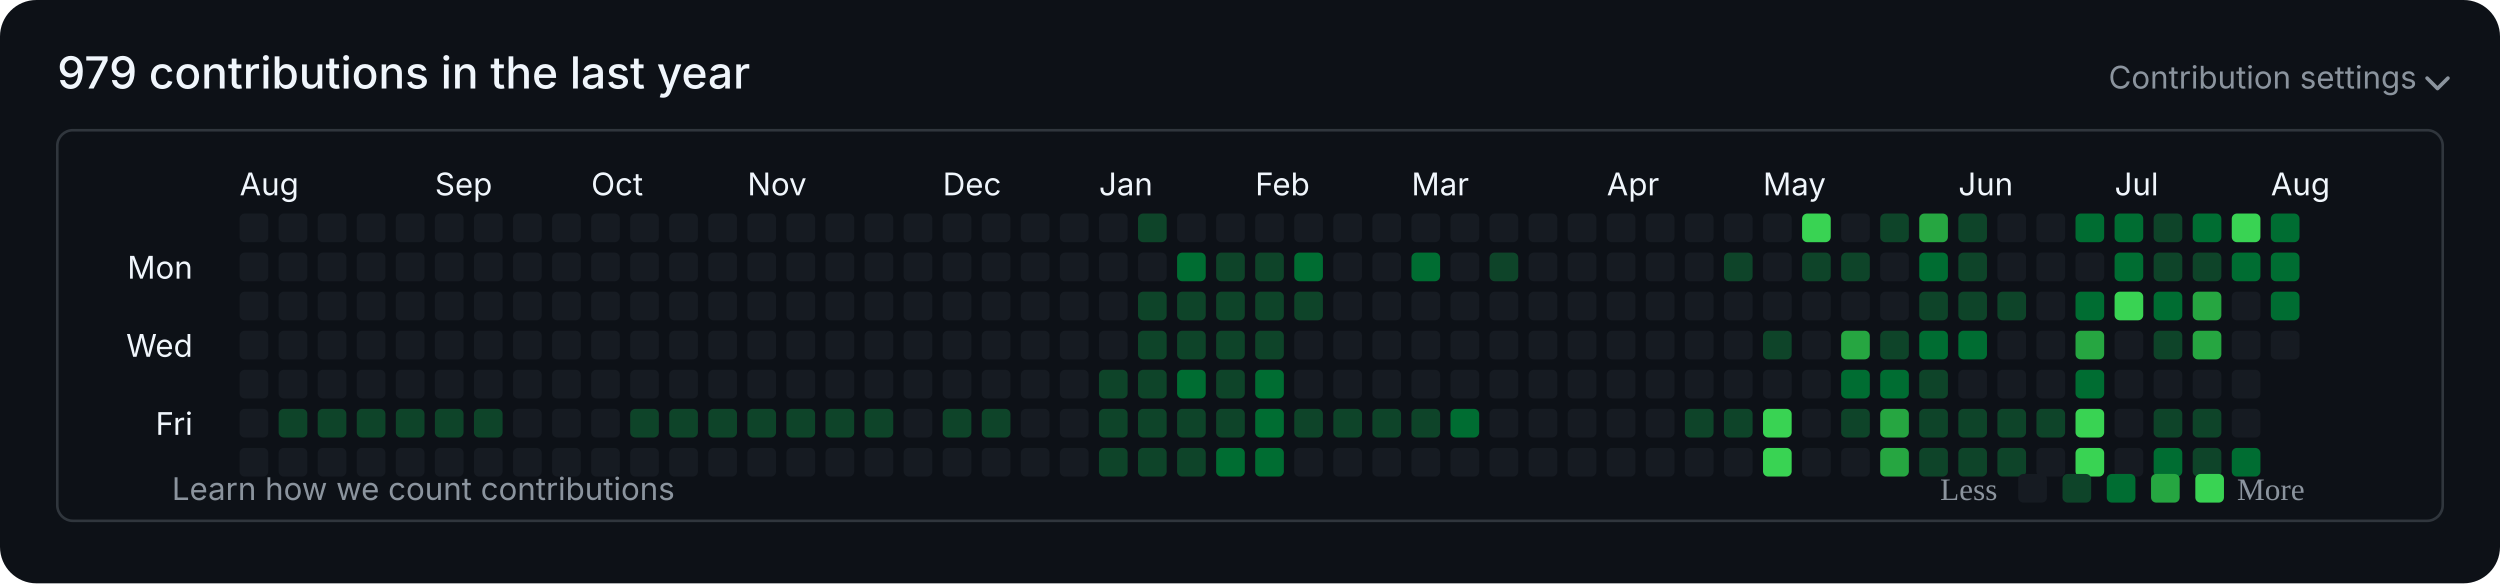
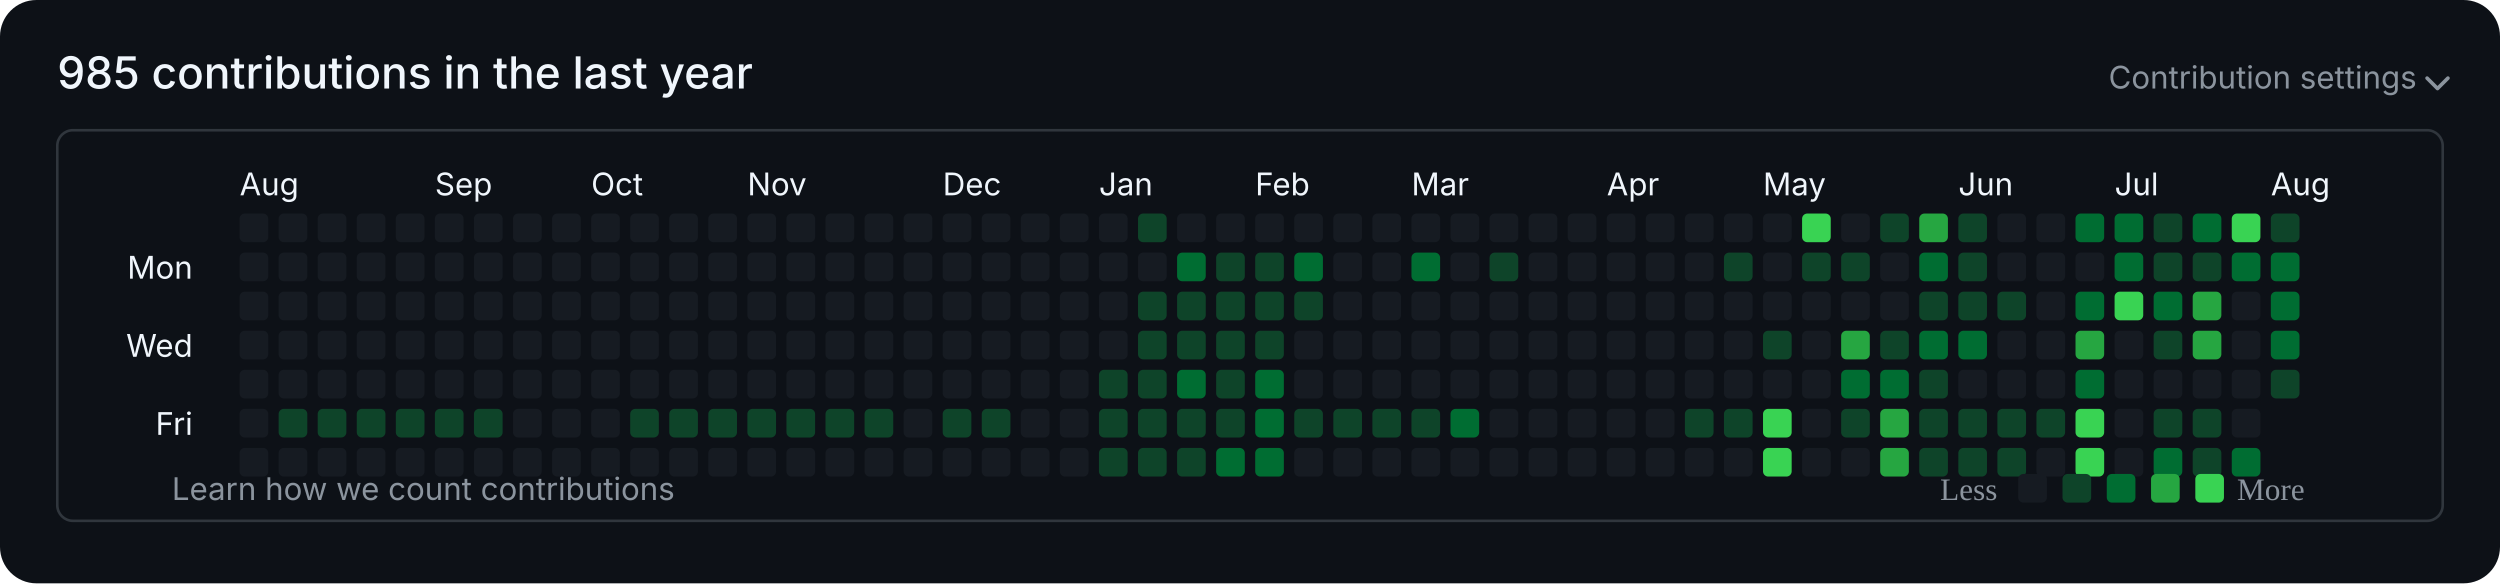
<svg xmlns="http://www.w3.org/2000/svg" width="1200" height="280" viewBox="0 0 960 224" fill="none" role="img" aria-label="AleksZyro GitHub contribution calendar">
  <style>
    .title { font: 500 17px -apple-system, BlinkMacSystemFont, 'Segoe UI', sans-serif; fill: #f0f6fc; }
    .month-label, .weekday-label, .legend, .hint { font: 400 12px -apple-system, BlinkMacSystemFont, 'Segoe UI', sans-serif; fill: #f0f6fc; }
    .hint, .legend-muted { fill: #8b949e; }
    .day-cell { shape-rendering: geometricPrecision; }
  </style>
  <rect width="960" height="224" rx="14" fill="#0d1117" />
-   <text x="22" y="34" class="title">979 contributions in the last year</text>
+   <text x="22" y="34" class="title">985 contributions in the last year</text>
  <text x="928" y="34" class="hint" text-anchor="end">Contribution settings</text>
  <path d="M 932 30 l 4 4 l 4 -4" stroke="#8b949e" stroke-width="1.4" fill="none" stroke-linecap="round" stroke-linejoin="round" />
  <rect x="22" y="50" width="916" height="150" rx="6" fill="none" stroke="#30363d" />
  <text x="92" y="75" class="month-label">Aug</text>
  <text x="167" y="75" class="month-label">Sep</text>
  <text x="227" y="75" class="month-label">Oct</text>
  <text x="287" y="75" class="month-label">Nov</text>
  <text x="362" y="75" class="month-label">Dec</text>
  <text x="422" y="75" class="month-label">Jan</text>
  <text x="482" y="75" class="month-label">Feb</text>
  <text x="542" y="75" class="month-label">Mar</text>
  <text x="617" y="75" class="month-label">Apr</text>
  <text x="677" y="75" class="month-label">May</text>
  <text x="752" y="75" class="month-label">Jun</text>
  <text x="812" y="75" class="month-label">Jul</text>
  <text x="872" y="75" class="month-label">Aug</text>
  <text x="74" y="107" class="weekday-label" text-anchor="end">Mon</text>
  <text x="74" y="137" class="weekday-label" text-anchor="end">Wed</text>
  <text x="74" y="167" class="weekday-label" text-anchor="end">Fri</text>
  <rect class="day-cell" x="92" y="82" width="11" height="11" rx="2" fill="#161b22" />
  <rect class="day-cell" x="92" y="97" width="11" height="11" rx="2" fill="#161b22" />
  <rect class="day-cell" x="92" y="112" width="11" height="11" rx="2" fill="#161b22" />
  <rect class="day-cell" x="92" y="127" width="11" height="11" rx="2" fill="#161b22" />
  <rect class="day-cell" x="92" y="142" width="11" height="11" rx="2" fill="#161b22" />
  <rect class="day-cell" x="92" y="157" width="11" height="11" rx="2" fill="#161b22" />
  <rect class="day-cell" x="92" y="172" width="11" height="11" rx="2" fill="#161b22" />
  <rect class="day-cell" x="107" y="82" width="11" height="11" rx="2" fill="#161b22" />
  <rect class="day-cell" x="107" y="97" width="11" height="11" rx="2" fill="#161b22" />
  <rect class="day-cell" x="107" y="112" width="11" height="11" rx="2" fill="#161b22" />
  <rect class="day-cell" x="107" y="127" width="11" height="11" rx="2" fill="#161b22" />
  <rect class="day-cell" x="107" y="142" width="11" height="11" rx="2" fill="#161b22" />
  <rect class="day-cell" x="107" y="157" width="11" height="11" rx="2" fill="#0e4429" />
  <rect class="day-cell" x="107" y="172" width="11" height="11" rx="2" fill="#161b22" />
  <rect class="day-cell" x="122" y="82" width="11" height="11" rx="2" fill="#161b22" />
  <rect class="day-cell" x="122" y="97" width="11" height="11" rx="2" fill="#161b22" />
  <rect class="day-cell" x="122" y="112" width="11" height="11" rx="2" fill="#161b22" />
  <rect class="day-cell" x="122" y="127" width="11" height="11" rx="2" fill="#161b22" />
  <rect class="day-cell" x="122" y="142" width="11" height="11" rx="2" fill="#161b22" />
  <rect class="day-cell" x="122" y="157" width="11" height="11" rx="2" fill="#0e4429" />
  <rect class="day-cell" x="122" y="172" width="11" height="11" rx="2" fill="#161b22" />
  <rect class="day-cell" x="137" y="82" width="11" height="11" rx="2" fill="#161b22" />
  <rect class="day-cell" x="137" y="97" width="11" height="11" rx="2" fill="#161b22" />
  <rect class="day-cell" x="137" y="112" width="11" height="11" rx="2" fill="#161b22" />
  <rect class="day-cell" x="137" y="127" width="11" height="11" rx="2" fill="#161b22" />
  <rect class="day-cell" x="137" y="142" width="11" height="11" rx="2" fill="#161b22" />
  <rect class="day-cell" x="137" y="157" width="11" height="11" rx="2" fill="#0e4429" />
  <rect class="day-cell" x="137" y="172" width="11" height="11" rx="2" fill="#161b22" />
  <rect class="day-cell" x="152" y="82" width="11" height="11" rx="2" fill="#161b22" />
  <rect class="day-cell" x="152" y="97" width="11" height="11" rx="2" fill="#161b22" />
  <rect class="day-cell" x="152" y="112" width="11" height="11" rx="2" fill="#161b22" />
  <rect class="day-cell" x="152" y="127" width="11" height="11" rx="2" fill="#161b22" />
  <rect class="day-cell" x="152" y="142" width="11" height="11" rx="2" fill="#161b22" />
  <rect class="day-cell" x="152" y="157" width="11" height="11" rx="2" fill="#0e4429" />
  <rect class="day-cell" x="152" y="172" width="11" height="11" rx="2" fill="#161b22" />
  <rect class="day-cell" x="167" y="82" width="11" height="11" rx="2" fill="#161b22" />
  <rect class="day-cell" x="167" y="97" width="11" height="11" rx="2" fill="#161b22" />
  <rect class="day-cell" x="167" y="112" width="11" height="11" rx="2" fill="#161b22" />
  <rect class="day-cell" x="167" y="127" width="11" height="11" rx="2" fill="#161b22" />
  <rect class="day-cell" x="167" y="142" width="11" height="11" rx="2" fill="#161b22" />
  <rect class="day-cell" x="167" y="157" width="11" height="11" rx="2" fill="#0e4429" />
  <rect class="day-cell" x="167" y="172" width="11" height="11" rx="2" fill="#161b22" />
  <rect class="day-cell" x="182" y="82" width="11" height="11" rx="2" fill="#161b22" />
  <rect class="day-cell" x="182" y="97" width="11" height="11" rx="2" fill="#161b22" />
  <rect class="day-cell" x="182" y="112" width="11" height="11" rx="2" fill="#161b22" />
  <rect class="day-cell" x="182" y="127" width="11" height="11" rx="2" fill="#161b22" />
  <rect class="day-cell" x="182" y="142" width="11" height="11" rx="2" fill="#161b22" />
  <rect class="day-cell" x="182" y="157" width="11" height="11" rx="2" fill="#0e4429" />
  <rect class="day-cell" x="182" y="172" width="11" height="11" rx="2" fill="#161b22" />
  <rect class="day-cell" x="197" y="82" width="11" height="11" rx="2" fill="#161b22" />
  <rect class="day-cell" x="197" y="97" width="11" height="11" rx="2" fill="#161b22" />
  <rect class="day-cell" x="197" y="112" width="11" height="11" rx="2" fill="#161b22" />
  <rect class="day-cell" x="197" y="127" width="11" height="11" rx="2" fill="#161b22" />
  <rect class="day-cell" x="197" y="142" width="11" height="11" rx="2" fill="#161b22" />
  <rect class="day-cell" x="197" y="157" width="11" height="11" rx="2" fill="#161b22" />
  <rect class="day-cell" x="197" y="172" width="11" height="11" rx="2" fill="#161b22" />
  <rect class="day-cell" x="212" y="82" width="11" height="11" rx="2" fill="#161b22" />
  <rect class="day-cell" x="212" y="97" width="11" height="11" rx="2" fill="#161b22" />
  <rect class="day-cell" x="212" y="112" width="11" height="11" rx="2" fill="#161b22" />
  <rect class="day-cell" x="212" y="127" width="11" height="11" rx="2" fill="#161b22" />
  <rect class="day-cell" x="212" y="142" width="11" height="11" rx="2" fill="#161b22" />
  <rect class="day-cell" x="212" y="157" width="11" height="11" rx="2" fill="#161b22" />
  <rect class="day-cell" x="212" y="172" width="11" height="11" rx="2" fill="#161b22" />
  <rect class="day-cell" x="227" y="82" width="11" height="11" rx="2" fill="#161b22" />
  <rect class="day-cell" x="227" y="97" width="11" height="11" rx="2" fill="#161b22" />
  <rect class="day-cell" x="227" y="112" width="11" height="11" rx="2" fill="#161b22" />
  <rect class="day-cell" x="227" y="127" width="11" height="11" rx="2" fill="#161b22" />
  <rect class="day-cell" x="227" y="142" width="11" height="11" rx="2" fill="#161b22" />
  <rect class="day-cell" x="227" y="157" width="11" height="11" rx="2" fill="#161b22" />
  <rect class="day-cell" x="227" y="172" width="11" height="11" rx="2" fill="#161b22" />
  <rect class="day-cell" x="242" y="82" width="11" height="11" rx="2" fill="#161b22" />
  <rect class="day-cell" x="242" y="97" width="11" height="11" rx="2" fill="#161b22" />
  <rect class="day-cell" x="242" y="112" width="11" height="11" rx="2" fill="#161b22" />
  <rect class="day-cell" x="242" y="127" width="11" height="11" rx="2" fill="#161b22" />
  <rect class="day-cell" x="242" y="142" width="11" height="11" rx="2" fill="#161b22" />
  <rect class="day-cell" x="242" y="157" width="11" height="11" rx="2" fill="#0e4429" />
  <rect class="day-cell" x="242" y="172" width="11" height="11" rx="2" fill="#161b22" />
  <rect class="day-cell" x="257" y="82" width="11" height="11" rx="2" fill="#161b22" />
  <rect class="day-cell" x="257" y="97" width="11" height="11" rx="2" fill="#161b22" />
  <rect class="day-cell" x="257" y="112" width="11" height="11" rx="2" fill="#161b22" />
  <rect class="day-cell" x="257" y="127" width="11" height="11" rx="2" fill="#161b22" />
  <rect class="day-cell" x="257" y="142" width="11" height="11" rx="2" fill="#161b22" />
  <rect class="day-cell" x="257" y="157" width="11" height="11" rx="2" fill="#0e4429" />
  <rect class="day-cell" x="257" y="172" width="11" height="11" rx="2" fill="#161b22" />
  <rect class="day-cell" x="272" y="82" width="11" height="11" rx="2" fill="#161b22" />
  <rect class="day-cell" x="272" y="97" width="11" height="11" rx="2" fill="#161b22" />
  <rect class="day-cell" x="272" y="112" width="11" height="11" rx="2" fill="#161b22" />
  <rect class="day-cell" x="272" y="127" width="11" height="11" rx="2" fill="#161b22" />
  <rect class="day-cell" x="272" y="142" width="11" height="11" rx="2" fill="#161b22" />
  <rect class="day-cell" x="272" y="157" width="11" height="11" rx="2" fill="#0e4429" />
  <rect class="day-cell" x="272" y="172" width="11" height="11" rx="2" fill="#161b22" />
  <rect class="day-cell" x="287" y="82" width="11" height="11" rx="2" fill="#161b22" />
  <rect class="day-cell" x="287" y="97" width="11" height="11" rx="2" fill="#161b22" />
  <rect class="day-cell" x="287" y="112" width="11" height="11" rx="2" fill="#161b22" />
  <rect class="day-cell" x="287" y="127" width="11" height="11" rx="2" fill="#161b22" />
  <rect class="day-cell" x="287" y="142" width="11" height="11" rx="2" fill="#161b22" />
  <rect class="day-cell" x="287" y="157" width="11" height="11" rx="2" fill="#0e4429" />
  <rect class="day-cell" x="287" y="172" width="11" height="11" rx="2" fill="#161b22" />
  <rect class="day-cell" x="302" y="82" width="11" height="11" rx="2" fill="#161b22" />
  <rect class="day-cell" x="302" y="97" width="11" height="11" rx="2" fill="#161b22" />
  <rect class="day-cell" x="302" y="112" width="11" height="11" rx="2" fill="#161b22" />
  <rect class="day-cell" x="302" y="127" width="11" height="11" rx="2" fill="#161b22" />
  <rect class="day-cell" x="302" y="142" width="11" height="11" rx="2" fill="#161b22" />
  <rect class="day-cell" x="302" y="157" width="11" height="11" rx="2" fill="#0e4429" />
  <rect class="day-cell" x="302" y="172" width="11" height="11" rx="2" fill="#161b22" />
  <rect class="day-cell" x="317" y="82" width="11" height="11" rx="2" fill="#161b22" />
  <rect class="day-cell" x="317" y="97" width="11" height="11" rx="2" fill="#161b22" />
  <rect class="day-cell" x="317" y="112" width="11" height="11" rx="2" fill="#161b22" />
  <rect class="day-cell" x="317" y="127" width="11" height="11" rx="2" fill="#161b22" />
  <rect class="day-cell" x="317" y="142" width="11" height="11" rx="2" fill="#161b22" />
  <rect class="day-cell" x="317" y="157" width="11" height="11" rx="2" fill="#0e4429" />
  <rect class="day-cell" x="317" y="172" width="11" height="11" rx="2" fill="#161b22" />
  <rect class="day-cell" x="332" y="82" width="11" height="11" rx="2" fill="#161b22" />
  <rect class="day-cell" x="332" y="97" width="11" height="11" rx="2" fill="#161b22" />
  <rect class="day-cell" x="332" y="112" width="11" height="11" rx="2" fill="#161b22" />
  <rect class="day-cell" x="332" y="127" width="11" height="11" rx="2" fill="#161b22" />
  <rect class="day-cell" x="332" y="142" width="11" height="11" rx="2" fill="#161b22" />
  <rect class="day-cell" x="332" y="157" width="11" height="11" rx="2" fill="#0e4429" />
  <rect class="day-cell" x="332" y="172" width="11" height="11" rx="2" fill="#161b22" />
  <rect class="day-cell" x="347" y="82" width="11" height="11" rx="2" fill="#161b22" />
  <rect class="day-cell" x="347" y="97" width="11" height="11" rx="2" fill="#161b22" />
  <rect class="day-cell" x="347" y="112" width="11" height="11" rx="2" fill="#161b22" />
  <rect class="day-cell" x="347" y="127" width="11" height="11" rx="2" fill="#161b22" />
  <rect class="day-cell" x="347" y="142" width="11" height="11" rx="2" fill="#161b22" />
  <rect class="day-cell" x="347" y="157" width="11" height="11" rx="2" fill="#161b22" />
  <rect class="day-cell" x="347" y="172" width="11" height="11" rx="2" fill="#161b22" />
  <rect class="day-cell" x="362" y="82" width="11" height="11" rx="2" fill="#161b22" />
  <rect class="day-cell" x="362" y="97" width="11" height="11" rx="2" fill="#161b22" />
  <rect class="day-cell" x="362" y="112" width="11" height="11" rx="2" fill="#161b22" />
  <rect class="day-cell" x="362" y="127" width="11" height="11" rx="2" fill="#161b22" />
  <rect class="day-cell" x="362" y="142" width="11" height="11" rx="2" fill="#161b22" />
  <rect class="day-cell" x="362" y="157" width="11" height="11" rx="2" fill="#0e4429" />
  <rect class="day-cell" x="362" y="172" width="11" height="11" rx="2" fill="#161b22" />
  <rect class="day-cell" x="377" y="82" width="11" height="11" rx="2" fill="#161b22" />
  <rect class="day-cell" x="377" y="97" width="11" height="11" rx="2" fill="#161b22" />
  <rect class="day-cell" x="377" y="112" width="11" height="11" rx="2" fill="#161b22" />
  <rect class="day-cell" x="377" y="127" width="11" height="11" rx="2" fill="#161b22" />
  <rect class="day-cell" x="377" y="142" width="11" height="11" rx="2" fill="#161b22" />
  <rect class="day-cell" x="377" y="157" width="11" height="11" rx="2" fill="#0e4429" />
  <rect class="day-cell" x="377" y="172" width="11" height="11" rx="2" fill="#161b22" />
  <rect class="day-cell" x="392" y="82" width="11" height="11" rx="2" fill="#161b22" />
  <rect class="day-cell" x="392" y="97" width="11" height="11" rx="2" fill="#161b22" />
  <rect class="day-cell" x="392" y="112" width="11" height="11" rx="2" fill="#161b22" />
  <rect class="day-cell" x="392" y="127" width="11" height="11" rx="2" fill="#161b22" />
  <rect class="day-cell" x="392" y="142" width="11" height="11" rx="2" fill="#161b22" />
  <rect class="day-cell" x="392" y="157" width="11" height="11" rx="2" fill="#161b22" />
  <rect class="day-cell" x="392" y="172" width="11" height="11" rx="2" fill="#161b22" />
  <rect class="day-cell" x="407" y="82" width="11" height="11" rx="2" fill="#161b22" />
  <rect class="day-cell" x="407" y="97" width="11" height="11" rx="2" fill="#161b22" />
  <rect class="day-cell" x="407" y="112" width="11" height="11" rx="2" fill="#161b22" />
  <rect class="day-cell" x="407" y="127" width="11" height="11" rx="2" fill="#161b22" />
  <rect class="day-cell" x="407" y="142" width="11" height="11" rx="2" fill="#161b22" />
  <rect class="day-cell" x="407" y="157" width="11" height="11" rx="2" fill="#161b22" />
  <rect class="day-cell" x="407" y="172" width="11" height="11" rx="2" fill="#161b22" />
  <rect class="day-cell" x="422" y="82" width="11" height="11" rx="2" fill="#161b22" />
  <rect class="day-cell" x="422" y="97" width="11" height="11" rx="2" fill="#161b22" />
  <rect class="day-cell" x="422" y="112" width="11" height="11" rx="2" fill="#161b22" />
  <rect class="day-cell" x="422" y="127" width="11" height="11" rx="2" fill="#161b22" />
  <rect class="day-cell" x="422" y="142" width="11" height="11" rx="2" fill="#0e4429" />
  <rect class="day-cell" x="422" y="157" width="11" height="11" rx="2" fill="#0e4429" />
  <rect class="day-cell" x="422" y="172" width="11" height="11" rx="2" fill="#0e4429" />
  <rect class="day-cell" x="437" y="82" width="11" height="11" rx="2" fill="#0e4429" />
  <rect class="day-cell" x="437" y="97" width="11" height="11" rx="2" fill="#161b22" />
  <rect class="day-cell" x="437" y="112" width="11" height="11" rx="2" fill="#0e4429" />
  <rect class="day-cell" x="437" y="127" width="11" height="11" rx="2" fill="#0e4429" />
  <rect class="day-cell" x="437" y="142" width="11" height="11" rx="2" fill="#0e4429" />
  <rect class="day-cell" x="437" y="157" width="11" height="11" rx="2" fill="#0e4429" />
  <rect class="day-cell" x="437" y="172" width="11" height="11" rx="2" fill="#0e4429" />
  <rect class="day-cell" x="452" y="82" width="11" height="11" rx="2" fill="#161b22" />
  <rect class="day-cell" x="452" y="97" width="11" height="11" rx="2" fill="#006d32" />
  <rect class="day-cell" x="452" y="112" width="11" height="11" rx="2" fill="#0e4429" />
  <rect class="day-cell" x="452" y="127" width="11" height="11" rx="2" fill="#0e4429" />
  <rect class="day-cell" x="452" y="142" width="11" height="11" rx="2" fill="#006d32" />
  <rect class="day-cell" x="452" y="157" width="11" height="11" rx="2" fill="#0e4429" />
  <rect class="day-cell" x="452" y="172" width="11" height="11" rx="2" fill="#0e4429" />
  <rect class="day-cell" x="467" y="82" width="11" height="11" rx="2" fill="#161b22" />
  <rect class="day-cell" x="467" y="97" width="11" height="11" rx="2" fill="#0e4429" />
  <rect class="day-cell" x="467" y="112" width="11" height="11" rx="2" fill="#0e4429" />
  <rect class="day-cell" x="467" y="127" width="11" height="11" rx="2" fill="#0e4429" />
  <rect class="day-cell" x="467" y="142" width="11" height="11" rx="2" fill="#0e4429" />
  <rect class="day-cell" x="467" y="157" width="11" height="11" rx="2" fill="#0e4429" />
  <rect class="day-cell" x="467" y="172" width="11" height="11" rx="2" fill="#006d32" />
  <rect class="day-cell" x="482" y="82" width="11" height="11" rx="2" fill="#161b22" />
  <rect class="day-cell" x="482" y="97" width="11" height="11" rx="2" fill="#0e4429" />
  <rect class="day-cell" x="482" y="112" width="11" height="11" rx="2" fill="#0e4429" />
  <rect class="day-cell" x="482" y="127" width="11" height="11" rx="2" fill="#0e4429" />
  <rect class="day-cell" x="482" y="142" width="11" height="11" rx="2" fill="#006d32" />
  <rect class="day-cell" x="482" y="157" width="11" height="11" rx="2" fill="#006d32" />
  <rect class="day-cell" x="482" y="172" width="11" height="11" rx="2" fill="#006d32" />
  <rect class="day-cell" x="497" y="82" width="11" height="11" rx="2" fill="#161b22" />
  <rect class="day-cell" x="497" y="97" width="11" height="11" rx="2" fill="#006d32" />
  <rect class="day-cell" x="497" y="112" width="11" height="11" rx="2" fill="#0e4429" />
  <rect class="day-cell" x="497" y="127" width="11" height="11" rx="2" fill="#161b22" />
  <rect class="day-cell" x="497" y="142" width="11" height="11" rx="2" fill="#161b22" />
  <rect class="day-cell" x="497" y="157" width="11" height="11" rx="2" fill="#0e4429" />
  <rect class="day-cell" x="497" y="172" width="11" height="11" rx="2" fill="#161b22" />
  <rect class="day-cell" x="512" y="82" width="11" height="11" rx="2" fill="#161b22" />
  <rect class="day-cell" x="512" y="97" width="11" height="11" rx="2" fill="#161b22" />
  <rect class="day-cell" x="512" y="112" width="11" height="11" rx="2" fill="#161b22" />
  <rect class="day-cell" x="512" y="127" width="11" height="11" rx="2" fill="#161b22" />
  <rect class="day-cell" x="512" y="142" width="11" height="11" rx="2" fill="#161b22" />
  <rect class="day-cell" x="512" y="157" width="11" height="11" rx="2" fill="#0e4429" />
  <rect class="day-cell" x="512" y="172" width="11" height="11" rx="2" fill="#161b22" />
  <rect class="day-cell" x="527" y="82" width="11" height="11" rx="2" fill="#161b22" />
  <rect class="day-cell" x="527" y="97" width="11" height="11" rx="2" fill="#161b22" />
  <rect class="day-cell" x="527" y="112" width="11" height="11" rx="2" fill="#161b22" />
  <rect class="day-cell" x="527" y="127" width="11" height="11" rx="2" fill="#161b22" />
  <rect class="day-cell" x="527" y="142" width="11" height="11" rx="2" fill="#161b22" />
  <rect class="day-cell" x="527" y="157" width="11" height="11" rx="2" fill="#0e4429" />
  <rect class="day-cell" x="527" y="172" width="11" height="11" rx="2" fill="#161b22" />
  <rect class="day-cell" x="542" y="82" width="11" height="11" rx="2" fill="#161b22" />
  <rect class="day-cell" x="542" y="97" width="11" height="11" rx="2" fill="#006d32" />
  <rect class="day-cell" x="542" y="112" width="11" height="11" rx="2" fill="#161b22" />
  <rect class="day-cell" x="542" y="127" width="11" height="11" rx="2" fill="#161b22" />
  <rect class="day-cell" x="542" y="142" width="11" height="11" rx="2" fill="#161b22" />
  <rect class="day-cell" x="542" y="157" width="11" height="11" rx="2" fill="#0e4429" />
  <rect class="day-cell" x="542" y="172" width="11" height="11" rx="2" fill="#161b22" />
  <rect class="day-cell" x="557" y="82" width="11" height="11" rx="2" fill="#161b22" />
  <rect class="day-cell" x="557" y="97" width="11" height="11" rx="2" fill="#161b22" />
  <rect class="day-cell" x="557" y="112" width="11" height="11" rx="2" fill="#161b22" />
  <rect class="day-cell" x="557" y="127" width="11" height="11" rx="2" fill="#161b22" />
  <rect class="day-cell" x="557" y="142" width="11" height="11" rx="2" fill="#161b22" />
  <rect class="day-cell" x="557" y="157" width="11" height="11" rx="2" fill="#006d32" />
  <rect class="day-cell" x="557" y="172" width="11" height="11" rx="2" fill="#161b22" />
  <rect class="day-cell" x="572" y="82" width="11" height="11" rx="2" fill="#161b22" />
  <rect class="day-cell" x="572" y="97" width="11" height="11" rx="2" fill="#0e4429" />
  <rect class="day-cell" x="572" y="112" width="11" height="11" rx="2" fill="#161b22" />
  <rect class="day-cell" x="572" y="127" width="11" height="11" rx="2" fill="#161b22" />
  <rect class="day-cell" x="572" y="142" width="11" height="11" rx="2" fill="#161b22" />
  <rect class="day-cell" x="572" y="157" width="11" height="11" rx="2" fill="#161b22" />
  <rect class="day-cell" x="572" y="172" width="11" height="11" rx="2" fill="#161b22" />
  <rect class="day-cell" x="587" y="82" width="11" height="11" rx="2" fill="#161b22" />
  <rect class="day-cell" x="587" y="97" width="11" height="11" rx="2" fill="#161b22" />
  <rect class="day-cell" x="587" y="112" width="11" height="11" rx="2" fill="#161b22" />
  <rect class="day-cell" x="587" y="127" width="11" height="11" rx="2" fill="#161b22" />
  <rect class="day-cell" x="587" y="142" width="11" height="11" rx="2" fill="#161b22" />
  <rect class="day-cell" x="587" y="157" width="11" height="11" rx="2" fill="#161b22" />
  <rect class="day-cell" x="587" y="172" width="11" height="11" rx="2" fill="#161b22" />
  <rect class="day-cell" x="602" y="82" width="11" height="11" rx="2" fill="#161b22" />
  <rect class="day-cell" x="602" y="97" width="11" height="11" rx="2" fill="#161b22" />
  <rect class="day-cell" x="602" y="112" width="11" height="11" rx="2" fill="#161b22" />
  <rect class="day-cell" x="602" y="127" width="11" height="11" rx="2" fill="#161b22" />
  <rect class="day-cell" x="602" y="142" width="11" height="11" rx="2" fill="#161b22" />
  <rect class="day-cell" x="602" y="157" width="11" height="11" rx="2" fill="#161b22" />
  <rect class="day-cell" x="602" y="172" width="11" height="11" rx="2" fill="#161b22" />
  <rect class="day-cell" x="617" y="82" width="11" height="11" rx="2" fill="#161b22" />
  <rect class="day-cell" x="617" y="97" width="11" height="11" rx="2" fill="#161b22" />
  <rect class="day-cell" x="617" y="112" width="11" height="11" rx="2" fill="#161b22" />
  <rect class="day-cell" x="617" y="127" width="11" height="11" rx="2" fill="#161b22" />
  <rect class="day-cell" x="617" y="142" width="11" height="11" rx="2" fill="#161b22" />
  <rect class="day-cell" x="617" y="157" width="11" height="11" rx="2" fill="#161b22" />
  <rect class="day-cell" x="617" y="172" width="11" height="11" rx="2" fill="#161b22" />
  <rect class="day-cell" x="632" y="82" width="11" height="11" rx="2" fill="#161b22" />
  <rect class="day-cell" x="632" y="97" width="11" height="11" rx="2" fill="#161b22" />
  <rect class="day-cell" x="632" y="112" width="11" height="11" rx="2" fill="#161b22" />
  <rect class="day-cell" x="632" y="127" width="11" height="11" rx="2" fill="#161b22" />
  <rect class="day-cell" x="632" y="142" width="11" height="11" rx="2" fill="#161b22" />
  <rect class="day-cell" x="632" y="157" width="11" height="11" rx="2" fill="#161b22" />
  <rect class="day-cell" x="632" y="172" width="11" height="11" rx="2" fill="#161b22" />
  <rect class="day-cell" x="647" y="82" width="11" height="11" rx="2" fill="#161b22" />
  <rect class="day-cell" x="647" y="97" width="11" height="11" rx="2" fill="#161b22" />
  <rect class="day-cell" x="647" y="112" width="11" height="11" rx="2" fill="#161b22" />
  <rect class="day-cell" x="647" y="127" width="11" height="11" rx="2" fill="#161b22" />
  <rect class="day-cell" x="647" y="142" width="11" height="11" rx="2" fill="#161b22" />
  <rect class="day-cell" x="647" y="157" width="11" height="11" rx="2" fill="#0e4429" />
  <rect class="day-cell" x="647" y="172" width="11" height="11" rx="2" fill="#161b22" />
  <rect class="day-cell" x="662" y="82" width="11" height="11" rx="2" fill="#161b22" />
  <rect class="day-cell" x="662" y="97" width="11" height="11" rx="2" fill="#0e4429" />
  <rect class="day-cell" x="662" y="112" width="11" height="11" rx="2" fill="#161b22" />
  <rect class="day-cell" x="662" y="127" width="11" height="11" rx="2" fill="#161b22" />
  <rect class="day-cell" x="662" y="142" width="11" height="11" rx="2" fill="#161b22" />
  <rect class="day-cell" x="662" y="157" width="11" height="11" rx="2" fill="#0e4429" />
  <rect class="day-cell" x="662" y="172" width="11" height="11" rx="2" fill="#161b22" />
  <rect class="day-cell" x="677" y="82" width="11" height="11" rx="2" fill="#161b22" />
  <rect class="day-cell" x="677" y="97" width="11" height="11" rx="2" fill="#161b22" />
  <rect class="day-cell" x="677" y="112" width="11" height="11" rx="2" fill="#161b22" />
  <rect class="day-cell" x="677" y="127" width="11" height="11" rx="2" fill="#0e4429" />
  <rect class="day-cell" x="677" y="142" width="11" height="11" rx="2" fill="#161b22" />
  <rect class="day-cell" x="677" y="157" width="11" height="11" rx="2" fill="#39d353" />
  <rect class="day-cell" x="677" y="172" width="11" height="11" rx="2" fill="#39d353" />
  <rect class="day-cell" x="692" y="82" width="11" height="11" rx="2" fill="#39d353" />
  <rect class="day-cell" x="692" y="97" width="11" height="11" rx="2" fill="#0e4429" />
  <rect class="day-cell" x="692" y="112" width="11" height="11" rx="2" fill="#161b22" />
  <rect class="day-cell" x="692" y="127" width="11" height="11" rx="2" fill="#161b22" />
  <rect class="day-cell" x="692" y="142" width="11" height="11" rx="2" fill="#161b22" />
  <rect class="day-cell" x="692" y="157" width="11" height="11" rx="2" fill="#161b22" />
  <rect class="day-cell" x="692" y="172" width="11" height="11" rx="2" fill="#161b22" />
  <rect class="day-cell" x="707" y="82" width="11" height="11" rx="2" fill="#161b22" />
  <rect class="day-cell" x="707" y="97" width="11" height="11" rx="2" fill="#0e4429" />
  <rect class="day-cell" x="707" y="112" width="11" height="11" rx="2" fill="#161b22" />
  <rect class="day-cell" x="707" y="127" width="11" height="11" rx="2" fill="#26a641" />
  <rect class="day-cell" x="707" y="142" width="11" height="11" rx="2" fill="#006d32" />
  <rect class="day-cell" x="707" y="157" width="11" height="11" rx="2" fill="#0e4429" />
  <rect class="day-cell" x="707" y="172" width="11" height="11" rx="2" fill="#161b22" />
  <rect class="day-cell" x="722" y="82" width="11" height="11" rx="2" fill="#0e4429" />
  <rect class="day-cell" x="722" y="97" width="11" height="11" rx="2" fill="#161b22" />
  <rect class="day-cell" x="722" y="112" width="11" height="11" rx="2" fill="#161b22" />
  <rect class="day-cell" x="722" y="127" width="11" height="11" rx="2" fill="#0e4429" />
  <rect class="day-cell" x="722" y="142" width="11" height="11" rx="2" fill="#006d32" />
  <rect class="day-cell" x="722" y="157" width="11" height="11" rx="2" fill="#26a641" />
  <rect class="day-cell" x="722" y="172" width="11" height="11" rx="2" fill="#26a641" />
  <rect class="day-cell" x="737" y="82" width="11" height="11" rx="2" fill="#26a641" />
  <rect class="day-cell" x="737" y="97" width="11" height="11" rx="2" fill="#006d32" />
  <rect class="day-cell" x="737" y="112" width="11" height="11" rx="2" fill="#0e4429" />
  <rect class="day-cell" x="737" y="127" width="11" height="11" rx="2" fill="#006d32" />
  <rect class="day-cell" x="737" y="142" width="11" height="11" rx="2" fill="#0e4429" />
  <rect class="day-cell" x="737" y="157" width="11" height="11" rx="2" fill="#0e4429" />
  <rect class="day-cell" x="737" y="172" width="11" height="11" rx="2" fill="#0e4429" />
  <rect class="day-cell" x="752" y="82" width="11" height="11" rx="2" fill="#0e4429" />
  <rect class="day-cell" x="752" y="97" width="11" height="11" rx="2" fill="#0e4429" />
  <rect class="day-cell" x="752" y="112" width="11" height="11" rx="2" fill="#0e4429" />
  <rect class="day-cell" x="752" y="127" width="11" height="11" rx="2" fill="#006d32" />
  <rect class="day-cell" x="752" y="142" width="11" height="11" rx="2" fill="#161b22" />
  <rect class="day-cell" x="752" y="157" width="11" height="11" rx="2" fill="#0e4429" />
  <rect class="day-cell" x="752" y="172" width="11" height="11" rx="2" fill="#0e4429" />
  <rect class="day-cell" x="767" y="82" width="11" height="11" rx="2" fill="#161b22" />
  <rect class="day-cell" x="767" y="97" width="11" height="11" rx="2" fill="#161b22" />
  <rect class="day-cell" x="767" y="112" width="11" height="11" rx="2" fill="#0e4429" />
  <rect class="day-cell" x="767" y="127" width="11" height="11" rx="2" fill="#161b22" />
  <rect class="day-cell" x="767" y="142" width="11" height="11" rx="2" fill="#161b22" />
  <rect class="day-cell" x="767" y="157" width="11" height="11" rx="2" fill="#0e4429" />
  <rect class="day-cell" x="767" y="172" width="11" height="11" rx="2" fill="#0e4429" />
  <rect class="day-cell" x="782" y="82" width="11" height="11" rx="2" fill="#161b22" />
  <rect class="day-cell" x="782" y="97" width="11" height="11" rx="2" fill="#161b22" />
  <rect class="day-cell" x="782" y="112" width="11" height="11" rx="2" fill="#161b22" />
  <rect class="day-cell" x="782" y="127" width="11" height="11" rx="2" fill="#161b22" />
  <rect class="day-cell" x="782" y="142" width="11" height="11" rx="2" fill="#161b22" />
  <rect class="day-cell" x="782" y="157" width="11" height="11" rx="2" fill="#0e4429" />
  <rect class="day-cell" x="782" y="172" width="11" height="11" rx="2" fill="#161b22" />
  <rect class="day-cell" x="797" y="82" width="11" height="11" rx="2" fill="#006d32" />
  <rect class="day-cell" x="797" y="97" width="11" height="11" rx="2" fill="#161b22" />
  <rect class="day-cell" x="797" y="112" width="11" height="11" rx="2" fill="#006d32" />
  <rect class="day-cell" x="797" y="127" width="11" height="11" rx="2" fill="#26a641" />
  <rect class="day-cell" x="797" y="142" width="11" height="11" rx="2" fill="#006d32" />
  <rect class="day-cell" x="797" y="157" width="11" height="11" rx="2" fill="#39d353" />
  <rect class="day-cell" x="797" y="172" width="11" height="11" rx="2" fill="#39d353" />
  <rect class="day-cell" x="812" y="82" width="11" height="11" rx="2" fill="#006d32" />
  <rect class="day-cell" x="812" y="97" width="11" height="11" rx="2" fill="#006d32" />
  <rect class="day-cell" x="812" y="112" width="11" height="11" rx="2" fill="#39d353" />
  <rect class="day-cell" x="812" y="127" width="11" height="11" rx="2" fill="#161b22" />
  <rect class="day-cell" x="812" y="142" width="11" height="11" rx="2" fill="#161b22" />
  <rect class="day-cell" x="812" y="157" width="11" height="11" rx="2" fill="#161b22" />
  <rect class="day-cell" x="812" y="172" width="11" height="11" rx="2" fill="#161b22" />
  <rect class="day-cell" x="827" y="82" width="11" height="11" rx="2" fill="#0e4429" />
  <rect class="day-cell" x="827" y="97" width="11" height="11" rx="2" fill="#0e4429" />
  <rect class="day-cell" x="827" y="112" width="11" height="11" rx="2" fill="#006d32" />
  <rect class="day-cell" x="827" y="127" width="11" height="11" rx="2" fill="#0e4429" />
  <rect class="day-cell" x="827" y="142" width="11" height="11" rx="2" fill="#161b22" />
  <rect class="day-cell" x="827" y="157" width="11" height="11" rx="2" fill="#0e4429" />
  <rect class="day-cell" x="827" y="172" width="11" height="11" rx="2" fill="#006d32" />
  <rect class="day-cell" x="842" y="82" width="11" height="11" rx="2" fill="#006d32" />
  <rect class="day-cell" x="842" y="97" width="11" height="11" rx="2" fill="#0e4429" />
  <rect class="day-cell" x="842" y="112" width="11" height="11" rx="2" fill="#26a641" />
  <rect class="day-cell" x="842" y="127" width="11" height="11" rx="2" fill="#26a641" />
  <rect class="day-cell" x="842" y="142" width="11" height="11" rx="2" fill="#161b22" />
  <rect class="day-cell" x="842" y="157" width="11" height="11" rx="2" fill="#0e4429" />
  <rect class="day-cell" x="842" y="172" width="11" height="11" rx="2" fill="#0e4429" />
  <rect class="day-cell" x="857" y="82" width="11" height="11" rx="2" fill="#39d353" />
  <rect class="day-cell" x="857" y="97" width="11" height="11" rx="2" fill="#006d32" />
  <rect class="day-cell" x="857" y="112" width="11" height="11" rx="2" fill="#161b22" />
  <rect class="day-cell" x="857" y="127" width="11" height="11" rx="2" fill="#161b22" />
  <rect class="day-cell" x="857" y="142" width="11" height="11" rx="2" fill="#161b22" />
  <rect class="day-cell" x="857" y="157" width="11" height="11" rx="2" fill="#161b22" />
  <rect class="day-cell" x="857" y="172" width="11" height="11" rx="2" fill="#006d32" />
-   <rect class="day-cell" x="872" y="82" width="11" height="11" rx="2" fill="#006d32" />
+   <rect class="day-cell" x="872" y="82" width="11" height="11" rx="2" fill="#0e4429" />
  <rect class="day-cell" x="872" y="97" width="11" height="11" rx="2" fill="#006d32" />
  <rect class="day-cell" x="872" y="112" width="11" height="11" rx="2" fill="#006d32" />
-   <rect class="day-cell" x="872" y="127" width="11" height="11" rx="2" fill="#161b22" />
+   <rect class="day-cell" x="872" y="127" width="11" height="11" rx="2" fill="#006d32" />
+   <rect class="day-cell" x="872" y="142" width="11" height="11" rx="2" fill="#0e4429" />
  <text x="66" y="192" class="hint">Learn how we count contributions</text>
  <text x="745" y="192" class="legend-muted">Less</text>
  <rect x="775" y="182" width="11" height="11" rx="2" fill="#161b22" />
  <rect x="792" y="182" width="11" height="11" rx="2" fill="#0e4429" />
  <rect x="809" y="182" width="11" height="11" rx="2" fill="#006d32" />
  <rect x="826" y="182" width="11" height="11" rx="2" fill="#26a641" />
  <rect x="843" y="182" width="11" height="11" rx="2" fill="#39d353" />
  <text x="859" y="192" class="legend-muted">More</text>
</svg>
